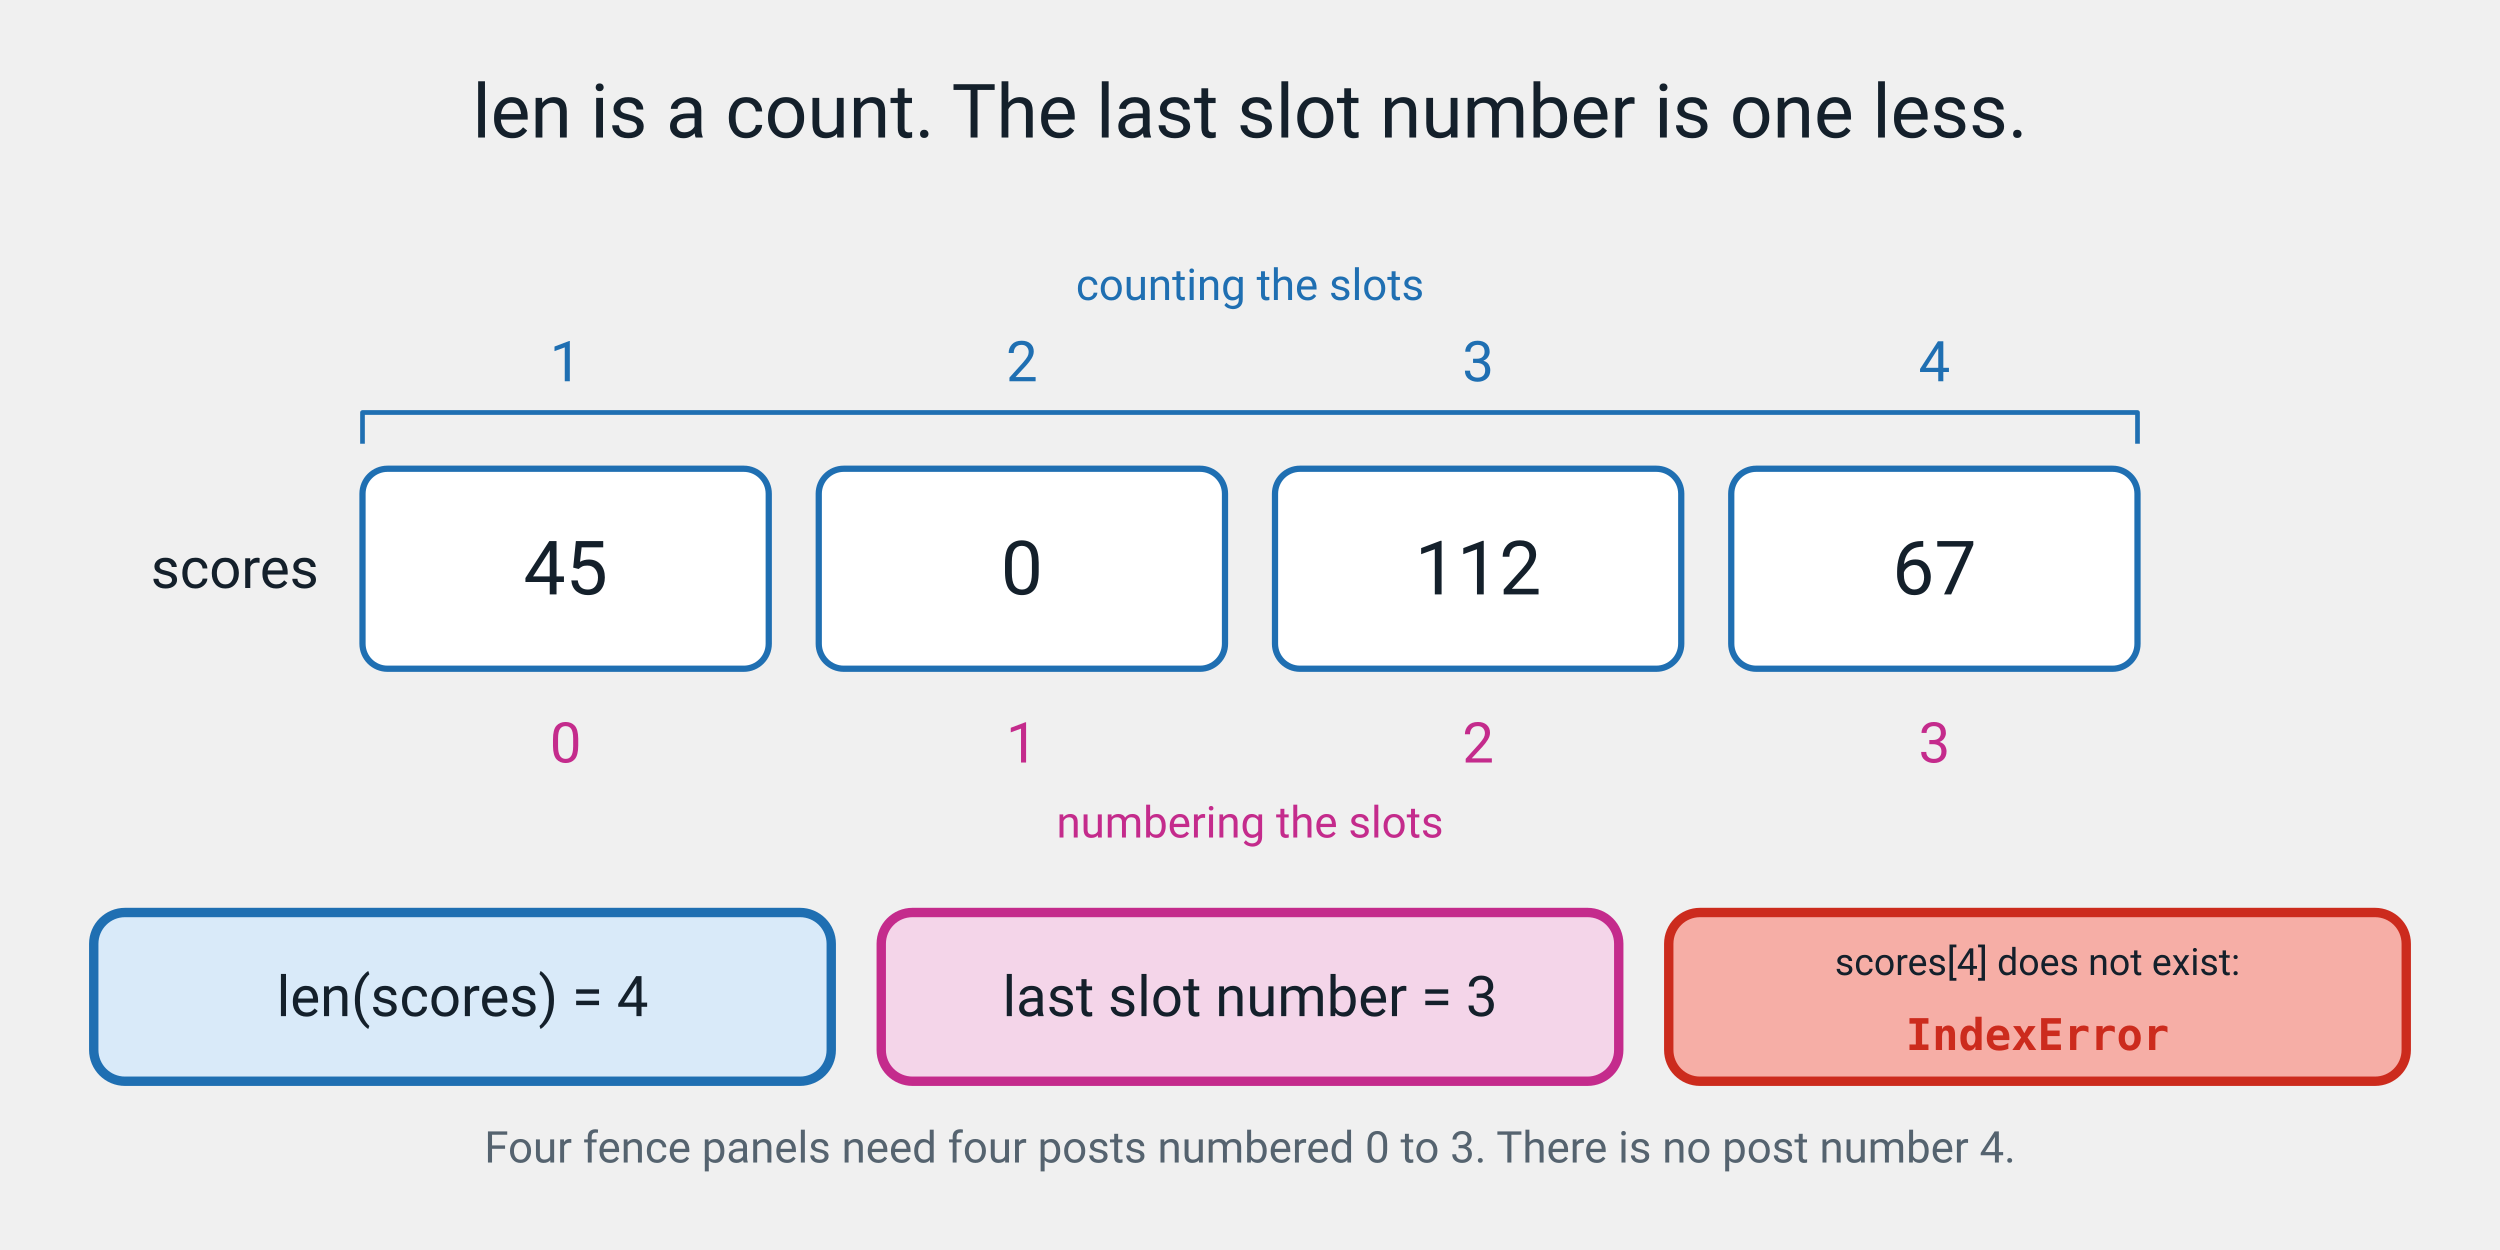
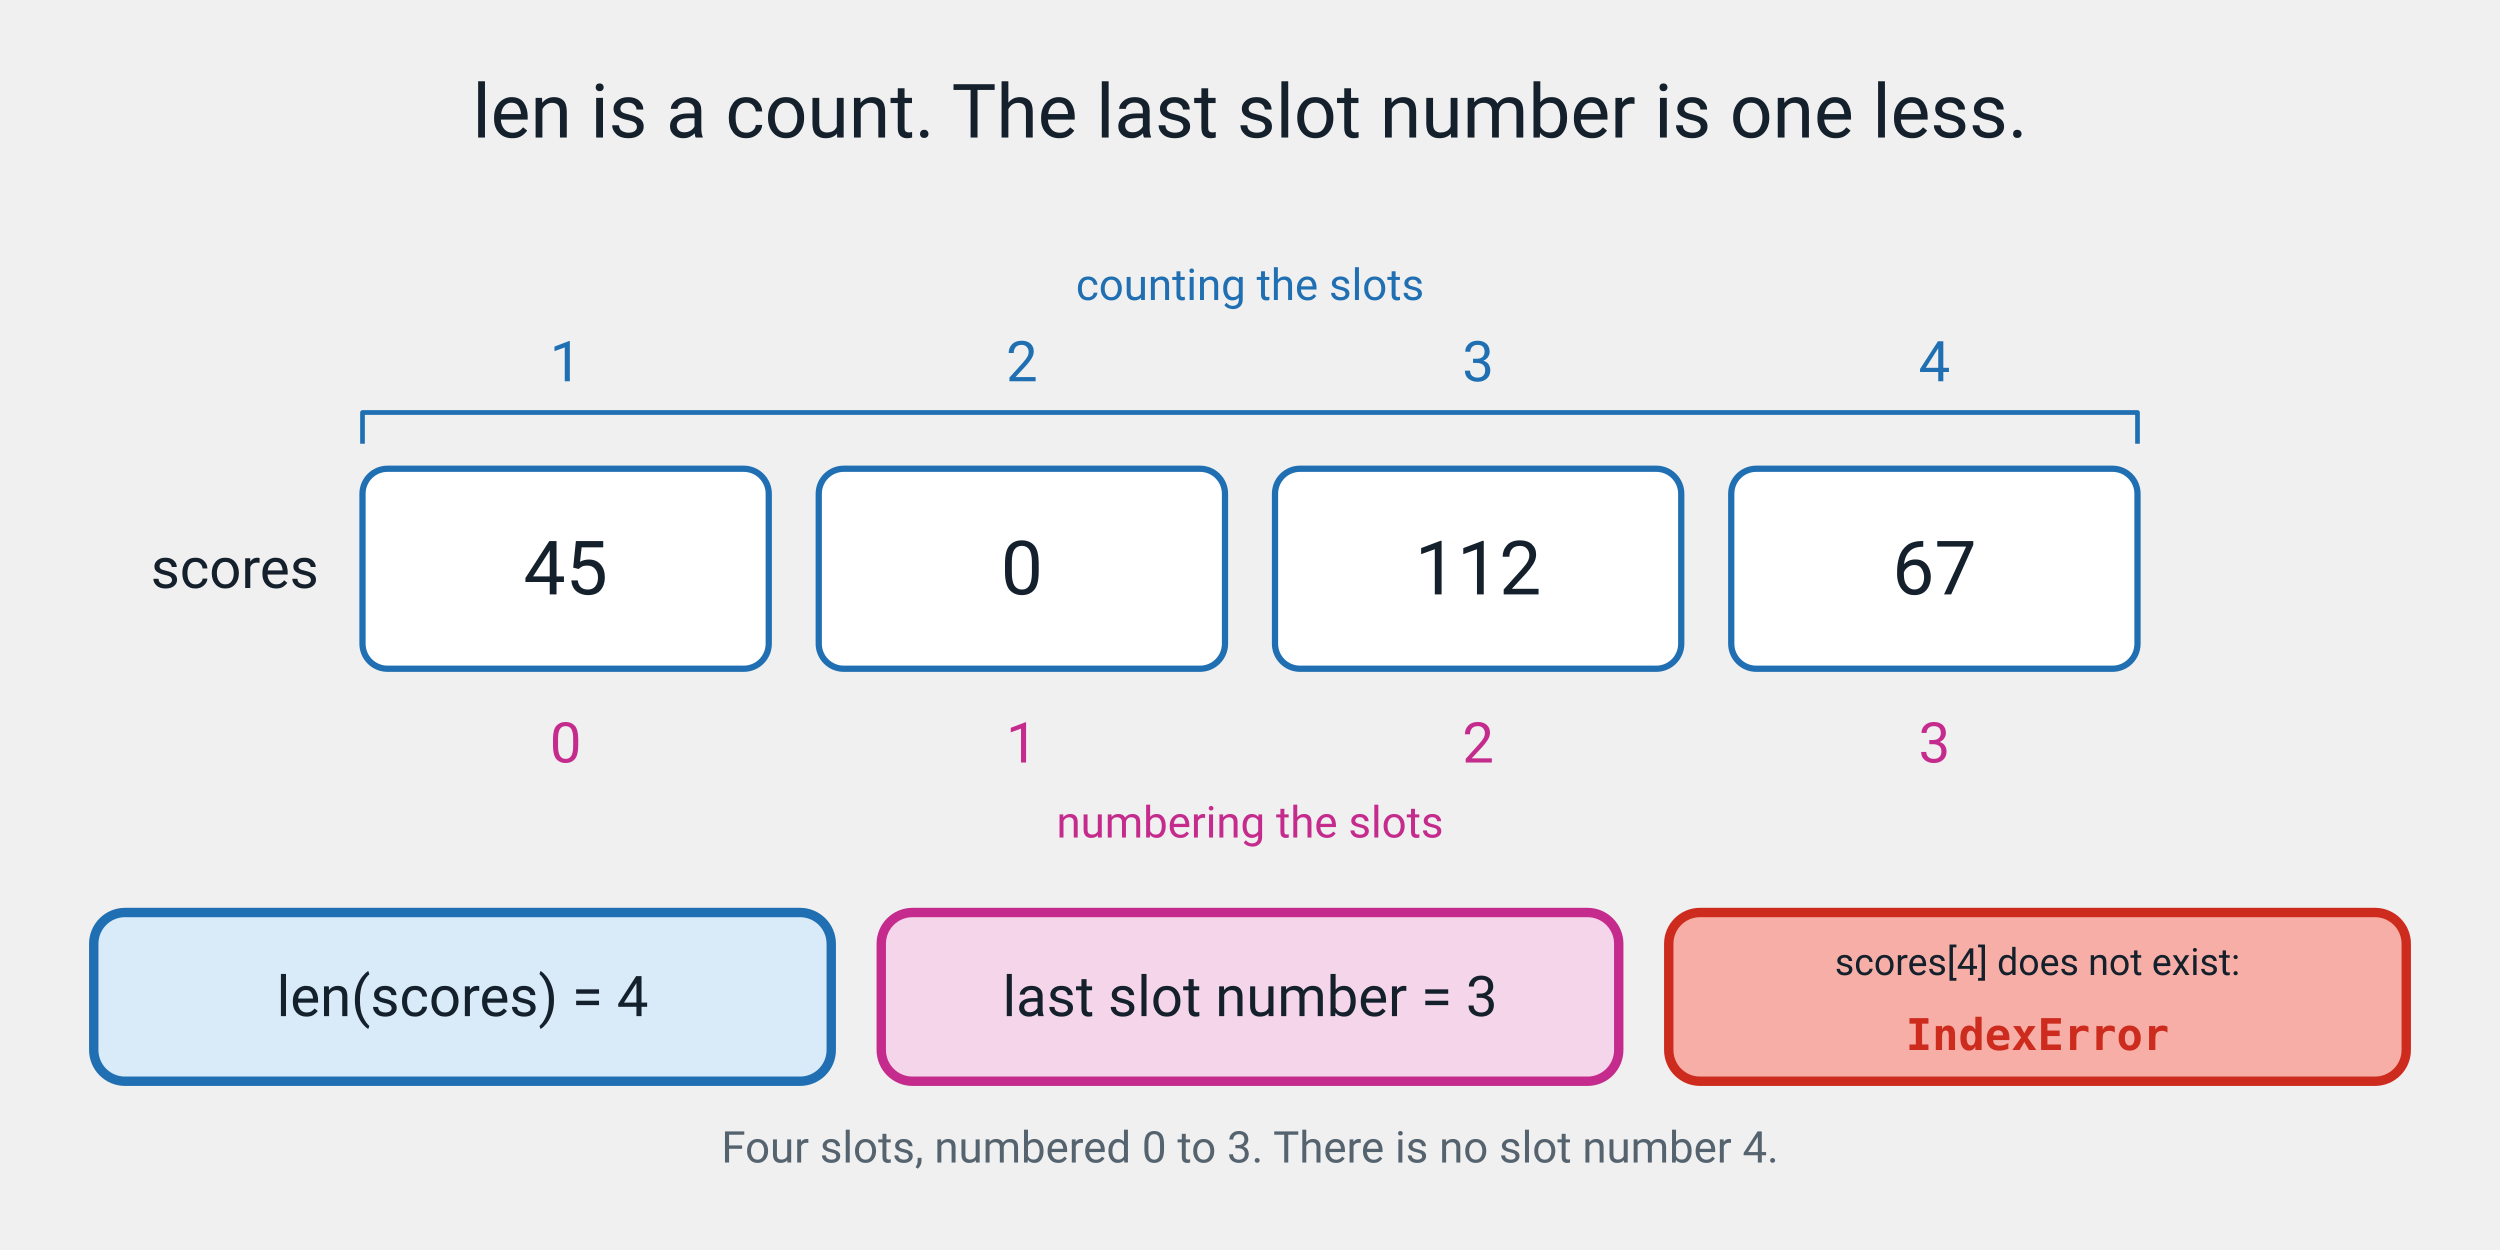
<svg xmlns="http://www.w3.org/2000/svg" viewBox="0 0 800 400" role="img">
  <text x="400" y="44" font-family="ui-sans-serif, system-ui, -apple-system, 'Segoe UI', Roboto, sans-serif" font-size="24" fill="#14202B" text-anchor="middle">len is a count. The last slot number is one less.</text>
  <text x="400" y="96" font-family="ui-sans-serif, system-ui, -apple-system, 'Segoe UI', Roboto, sans-serif" font-size="14" fill="#1F6FB2" text-anchor="middle">counting the slots</text>
  <text x="181" y="122" font-family="ui-sans-serif, system-ui, -apple-system, 'Segoe UI', Roboto, sans-serif" font-size="18" fill="#1F6FB2" text-anchor="middle">1</text>
  <text x="327" y="122" font-family="ui-sans-serif, system-ui, -apple-system, 'Segoe UI', Roboto, sans-serif" font-size="18" fill="#1F6FB2" text-anchor="middle">2</text>
  <text x="473" y="122" font-family="ui-sans-serif, system-ui, -apple-system, 'Segoe UI', Roboto, sans-serif" font-size="18" fill="#1F6FB2" text-anchor="middle">3</text>
  <text x="619" y="122" font-family="ui-sans-serif, system-ui, -apple-system, 'Segoe UI', Roboto, sans-serif" font-size="18" fill="#1F6FB2" text-anchor="middle">4</text>
  <path d="M116 142 V132 H684 V142" fill="none" stroke="#1F6FB2" stroke-width="1.5" stroke-linejoin="round" />
  <rect x="116" y="150" width="130" height="64" rx="8" fill="#FFFFFF" stroke="#1F6FB2" stroke-width="2" stroke-linejoin="round" />
  <text x="181" y="182" font-family="ui-sans-serif, system-ui, -apple-system, 'Segoe UI', Roboto, sans-serif" font-size="24" fill="#14202B" text-anchor="middle" dominant-baseline="central">45</text>
  <rect x="262" y="150" width="130" height="64" rx="8" fill="#FFFFFF" stroke="#1F6FB2" stroke-width="2" stroke-linejoin="round" />
  <text x="327" y="182" font-family="ui-sans-serif, system-ui, -apple-system, 'Segoe UI', Roboto, sans-serif" font-size="24" fill="#14202B" text-anchor="middle" dominant-baseline="central">0</text>
  <rect x="408" y="150" width="130" height="64" rx="8" fill="#FFFFFF" stroke="#1F6FB2" stroke-width="2" stroke-linejoin="round" />
  <text x="473" y="182" font-family="ui-sans-serif, system-ui, -apple-system, 'Segoe UI', Roboto, sans-serif" font-size="24" fill="#14202B" text-anchor="middle" dominant-baseline="central">112</text>
  <rect x="554" y="150" width="130" height="64" rx="8" fill="#FFFFFF" stroke="#1F6FB2" stroke-width="2" stroke-linejoin="round" />
  <text x="619" y="182" font-family="ui-sans-serif, system-ui, -apple-system, 'Segoe UI', Roboto, sans-serif" font-size="24" fill="#14202B" text-anchor="middle" dominant-baseline="central">67</text>
  <text x="102" y="182" font-family="ui-sans-serif, system-ui, -apple-system, 'Segoe UI', Roboto, sans-serif" font-size="18" fill="#14202B" text-anchor="end" dominant-baseline="central">scores</text>
  <text x="181" y="244" font-family="ui-sans-serif, system-ui, -apple-system, 'Segoe UI', Roboto, sans-serif" font-size="18" fill="#C42B8C" text-anchor="middle">0</text>
  <text x="327" y="244" font-family="ui-sans-serif, system-ui, -apple-system, 'Segoe UI', Roboto, sans-serif" font-size="18" fill="#C42B8C" text-anchor="middle">1</text>
  <text x="473" y="244" font-family="ui-sans-serif, system-ui, -apple-system, 'Segoe UI', Roboto, sans-serif" font-size="18" fill="#C42B8C" text-anchor="middle">2</text>
  <text x="619" y="244" font-family="ui-sans-serif, system-ui, -apple-system, 'Segoe UI', Roboto, sans-serif" font-size="18" fill="#C42B8C" text-anchor="middle">3</text>
  <text x="400" y="268" font-family="ui-sans-serif, system-ui, -apple-system, 'Segoe UI', Roboto, sans-serif" font-size="14" fill="#C42B8C" text-anchor="middle">numbering the slots</text>
  <rect x="30" y="292" width="236" height="54" rx="10" fill="#D9EAF9" stroke="#1F6FB2" stroke-width="3" stroke-linejoin="round" />
  <text x="148" y="319" font-family="ui-sans-serif, system-ui, -apple-system, 'Segoe UI', Roboto, sans-serif" font-size="18" fill="#14202B" text-anchor="middle" dominant-baseline="central">len(scores) = 4</text>
  <rect x="282" y="292" width="236" height="54" rx="10" fill="#F4D5E9" stroke="#C42B8C" stroke-width="3" stroke-linejoin="round" />
  <text x="400" y="319" font-family="ui-sans-serif, system-ui, -apple-system, 'Segoe UI', Roboto, sans-serif" font-size="18" fill="#14202B" text-anchor="middle" dominant-baseline="central">last slot number = 3</text>
  <rect x="534" y="292" width="236" height="54" rx="10" fill="#F6AEA6" stroke="#CC2B1D" stroke-width="3" stroke-linejoin="round" />
  <text x="652" y="312" font-family="ui-sans-serif, system-ui, -apple-system, 'Segoe UI', Roboto, sans-serif" font-size="12" fill="#14202B" text-anchor="middle">scores[4] does not exist:</text>
  <text x="652" y="336" font-family="ui-monospace, SFMono-Regular, Menlo, Consolas, monospace" font-size="14" fill="#CC2B1D" text-anchor="middle" font-weight="600">IndexError</text>
-   <text x="400" y="372" font-family="ui-sans-serif, system-ui, -apple-system, 'Segoe UI', Roboto, sans-serif" font-size="14" fill="#55636F" text-anchor="middle">Four fence panels need four posts numbered 0 to 3. There is no post number 4.</text>
+   <text x="400" y="372" font-family="ui-sans-serif, system-ui, -apple-system, 'Segoe UI', Roboto, sans-serif" font-size="14" fill="#55636F" text-anchor="middle">Four slots, numbered 0 to 3. There is no slot number 4.</text>
</svg>
